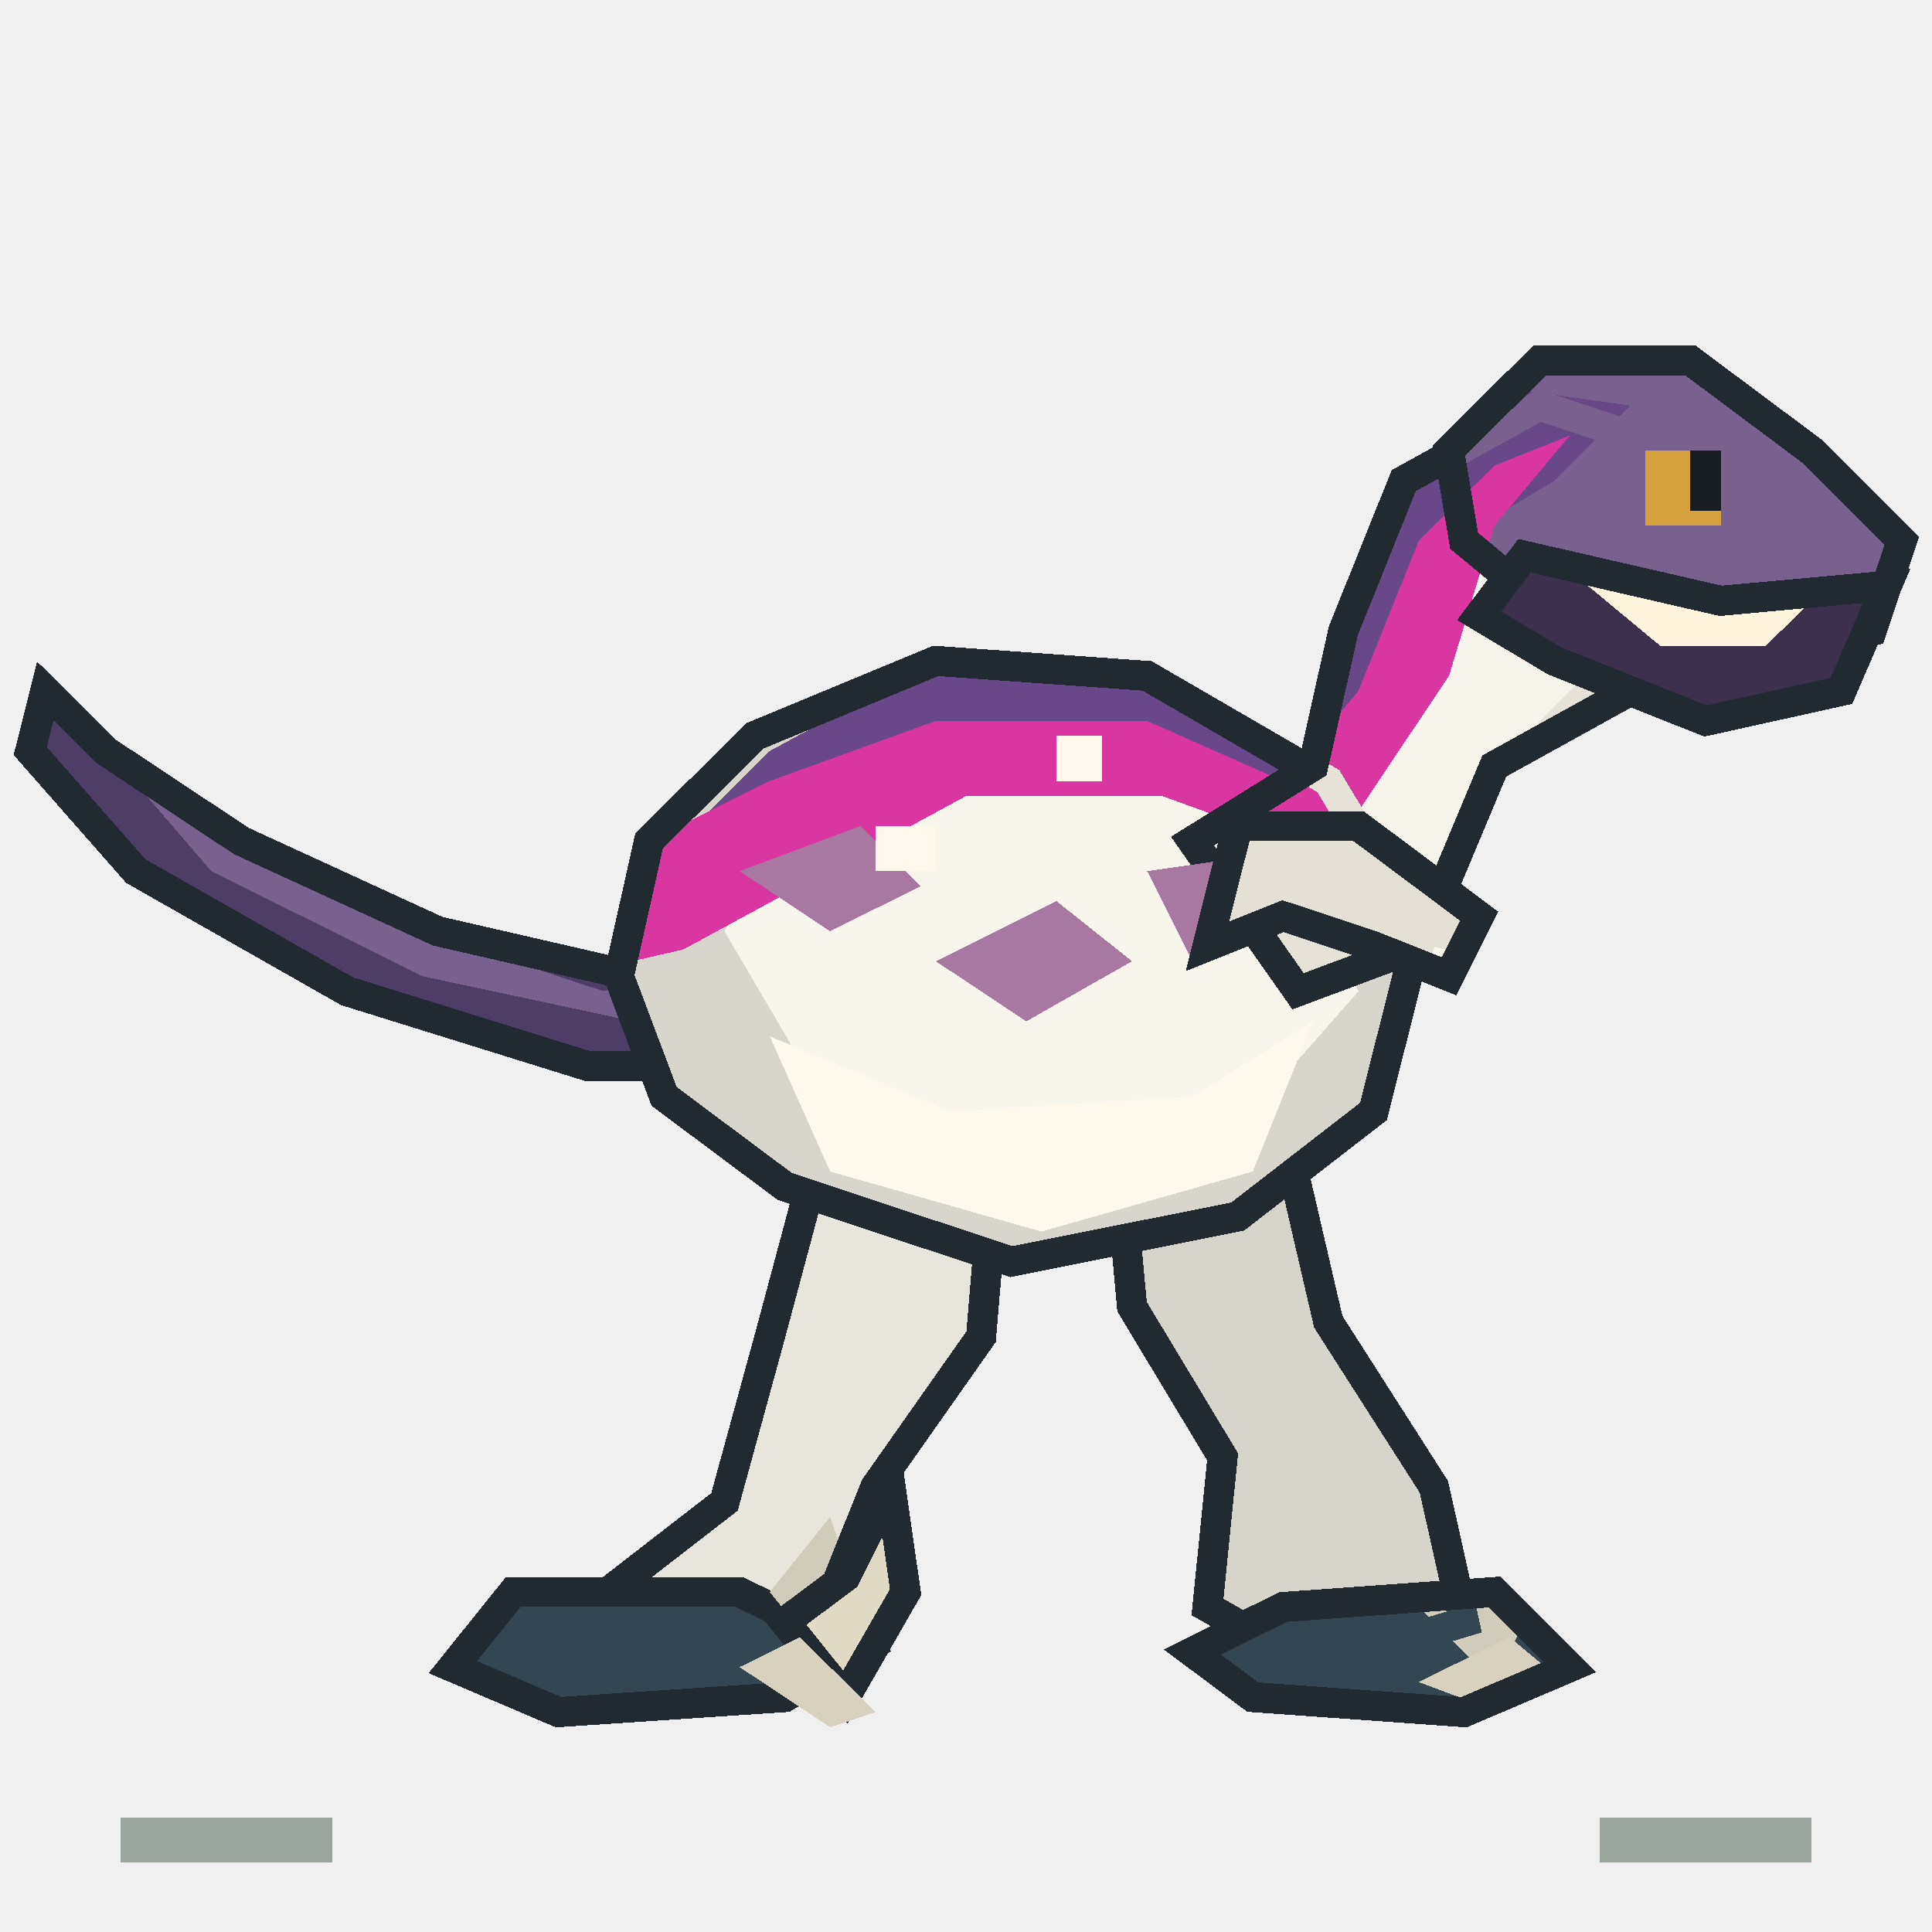
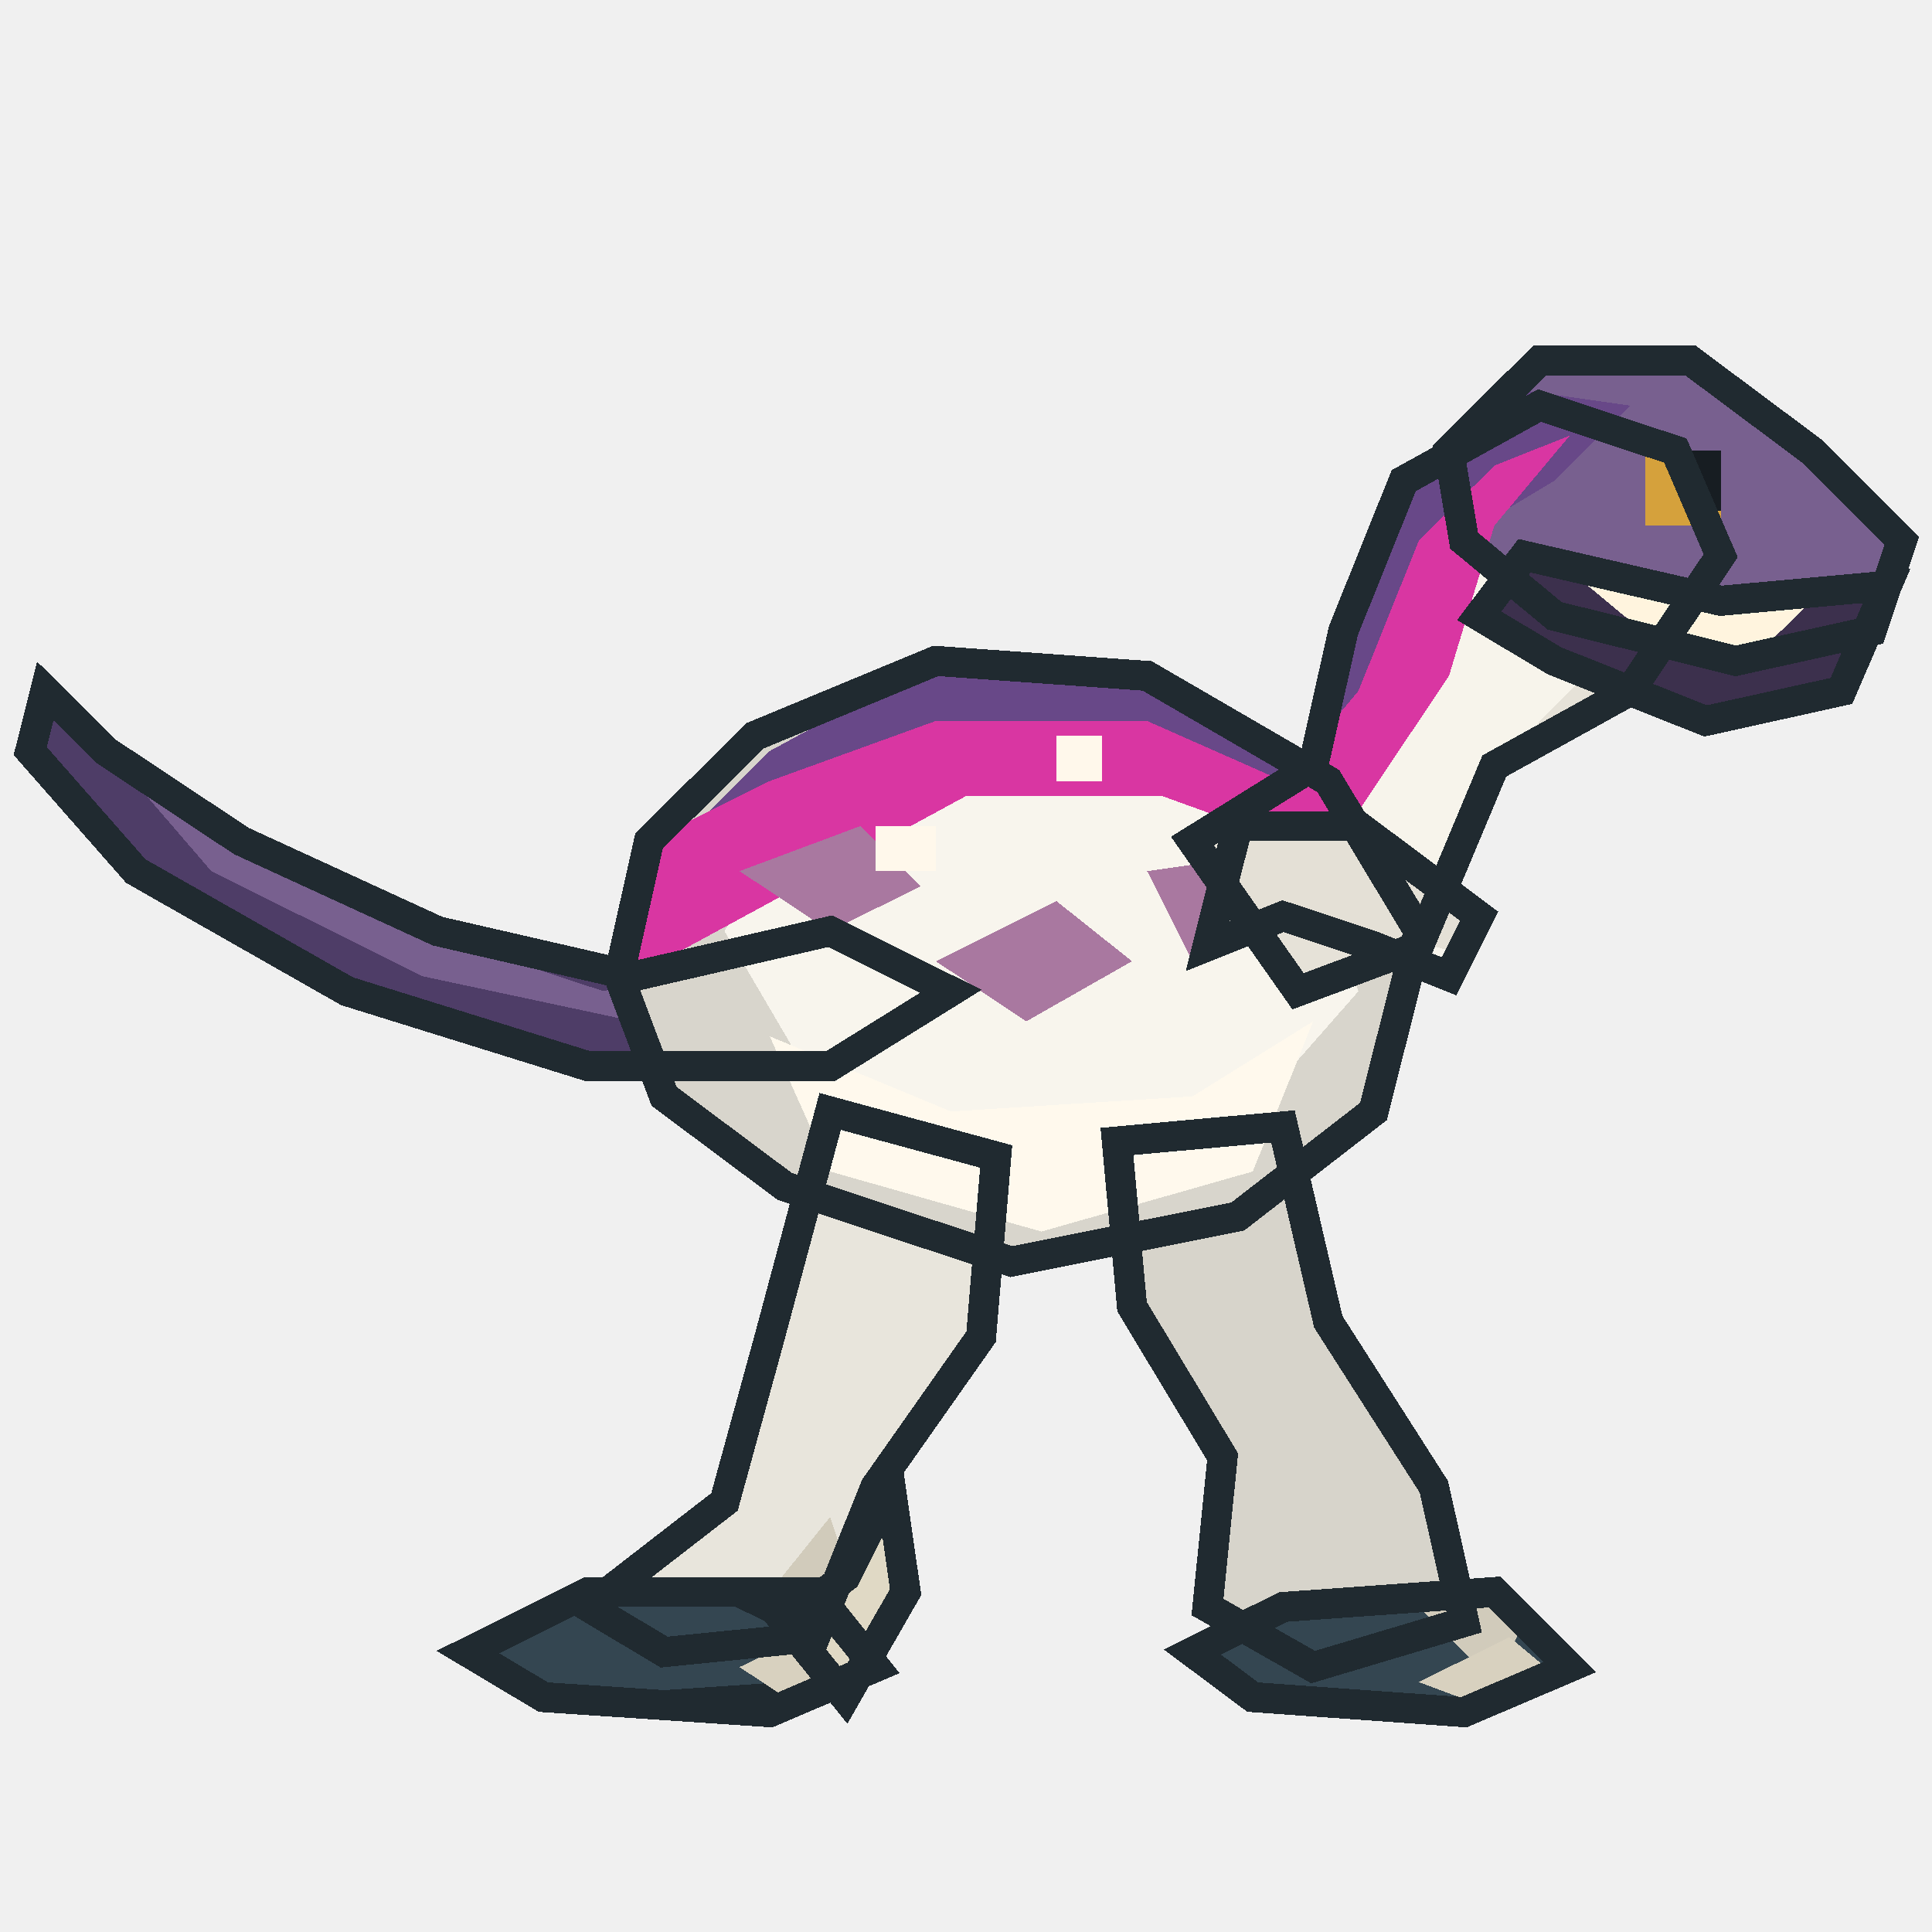
- <svg xmlns="http://www.w3.org/2000/svg" data-feet-orientation="forward" viewBox="0 0 128 128" shape-rendering="crispEdges" role="img" aria-label="Violeta" data-character="Violeta" data-species="Velociraptor" data-age="adult" data-sex="female" data-lineage="Rosa" data-hide="white" data-back="purple" data-dorsal-stripe="magenta" data-eye="gold-ochre" data-origin="Jurassic World" data-pose="recover">
-   <g data-pose-transform="recover" transform="translate(0 1) scale(1 .995)">
-     <g>
-       <g stroke="#202a30" stroke-width="2" stroke-linejoin="miter">
-         <defs>
-           <mask id="dino-ink-mask-1" maskUnits="userSpaceOnUse" x="0" y="0" width="128" height="128" style="mask-type:luminance">
-             <g fill="#ffffff" stroke="none">
-               <polygon points="55,73 66,76 65,88 58,98 54,108 44,109 39,106 48,99 51,88" fill="#ffffff" stroke="none" />
-               <polygon points="74,75 85,74 88,87 95,98 97,107 87,110 80,106 81,96 75,86" fill="#ffffff" stroke="none" />
-               <polygon points="85,106 99,105 104,110 97,113 83,112 79,109" fill="#ffffff" stroke="none" />
-               <polygon points="52,107 56,104 59,98 60,105 56,112" fill="#ffffff" stroke="none" />
-               <polygon points="55,61 42,64 29,61 16,55 7,49 3,45 2,49 9,57 23,65 39,70 55,70 63,65" fill="#ffffff" stroke="none" />
-               <polygon points="41,64 43,55 50,48 62,43 76,44 88,51 94,61 91,73 82,80 67,83 52,78 44,72" fill="#ffffff" stroke="none" />
-               <polygon points="79,55 87,50 89,41 93,31 102,26 111,29 114,36 108,45 99,50 94,62 86,65" fill="#ffffff" stroke="none" />
-               <polygon points="96,29 102,23 112,23 120,29 126,35 124,41 115,43 103,40 97,35" fill="#ffffff" stroke="none" />
-               <polygon points="101,36 114,39 125,38 122,45 113,47 103,43 98,40" fill="#ffffff" stroke="none" />
-               <polygon points="82,54 90,54 98,60 96,64 91,62 85,60 80,62" fill="#ffffff" stroke="none" />
-             </g>
-             <polygon points="55,73 66,76 65,88 58,98 54,108 44,109 39,106 48,99 51,88" fill="none" stroke="#000000" stroke-width="2" stroke-linejoin="miter" />
-             <polygon points="74,75 85,74 88,87 95,98 97,107 87,110 80,106 81,96 75,86" fill="none" stroke="#000000" stroke-width="2" stroke-linejoin="miter" />
-             <polygon points="85,106 99,105 104,110 97,113 83,112 79,109" fill="none" stroke="#000000" stroke-width="2" stroke-linejoin="miter" />
-             <polygon points="52,107 56,104 59,98 60,105 56,112" fill="none" stroke="#000000" stroke-width="2" stroke-linejoin="miter" />
-             <polygon points="55,61 42,64 29,61 16,55 7,49 3,45 2,49 9,57 23,65 39,70 55,70 63,65" fill="none" stroke="#000000" stroke-width="2" stroke-linejoin="miter" />
-             <polygon points="41,64 43,55 50,48 62,43 76,44 88,51 94,61 91,73 82,80 67,83 52,78 44,72" fill="none" stroke="#000000" stroke-width="2" stroke-linejoin="miter" />
-             <polygon points="79,55 87,50 89,41 93,31 102,26 111,29 114,36 108,45 99,50 94,62 86,65" fill="none" stroke="#000000" stroke-width="2" stroke-linejoin="miter" />
-             <polygon points="96,29 102,23 112,23 120,29 126,35 124,41 115,43 103,40 97,35" fill="none" stroke="#000000" stroke-width="2" stroke-linejoin="miter" />
-             <polygon points="101,36 114,39 125,38 122,45 113,47 103,43 98,40" fill="none" stroke="#000000" stroke-width="2" stroke-linejoin="miter" />
-             <polygon points="82,54 90,54 98,60 96,64 91,62 85,60 80,62" fill="none" stroke="#000000" stroke-width="2" stroke-linejoin="miter" />
-           </mask>
-         </defs>
-         <polygon points="55,73 66,76 65,88 58,98 54,108 44,109 39,106 48,99 51,88" fill="#e8e5dc" />
-         <polygon points="74,75 85,74 88,87 95,98 97,107 87,110 80,106 81,96 75,86" fill="#d7d4cb" />
-         <polygon points="39,105 54,105 58,110 51,113 36,112 31,109" data-foot-facing="forward" transform="translate(88 0) scale(-1 1)" fill="#344651" />
-         <polygon points="85,106 99,105 104,110 97,113 83,112 79,109" data-foot-facing="forward" fill="#344651" />
-         <polygon points="51,105 55,100 57,106 55,110" fill="#d1cbbb" stroke="none" mask="url(#dino-ink-mask-1)" />
-         <polygon points="94,106 99,101 101,107 99,111" fill="#d1cbbb" stroke="none" mask="url(#dino-ink-mask-1)" />
-         <polygon points="52,107 56,104 59,98 60,105 56,112" fill="#e0d9c5" />
-         <polygon points="39,110 33,114 30,113 35,108" data-foot-facing="forward" transform="translate(88 0) scale(-1 1)" fill="#d8d1bf" stroke="none" />
-         <polygon points="94,111 102,114 106,113 100,108" data-foot-facing="forward" fill="#d8d1bf" stroke="none" mask="url(#dino-ink-mask-1)" />
+ <svg xmlns="http://www.w3.org/2000/svg" data-feet-orientation="forward" viewBox="0 0 128 128" shape-rendering="crispEdges" role="img" aria-label="Violeta" data-character="Violeta" data-species="Velociraptor" data-age="adult" data-sex="female" data-lineage="Rosa" data-hide="white" data-back="purple" data-dorsal-stripe="magenta" data-eye="gold-ochre" data-origin="Jurassic World" data-pose="recover" data-ink-boundary="masked">
+   <defs>
+     <mask id="sprite-silhouette" maskUnits="userSpaceOnUse" maskContentUnits="userSpaceOnUse" x="0" y="0" width="128" height="128" style="mask-type:luminance">
+       <g fill="#ffffff" stroke="#ffffff" stroke-width="2">
+         <g transform="translate(0 1) scale(1 .995)">
+           <polygon points="55,73 66,76 65,88 58,98 54,108 44,109 39,106 48,99 51,88" fill="#ffffff" stroke="#ffffff" stroke-width="2" />
+         </g>
+         <g transform="translate(0 1) scale(1 .995)">
+           <polygon points="74,75 85,74 88,87 95,98 97,107 87,110 80,106 81,96 75,86" fill="#ffffff" stroke="#ffffff" stroke-width="2" />
+         </g>
+         <g transform="translate(0 1) scale(1 .995)">
+           <g transform="translate(88 0) scale(-1 1)">
+             <polygon points="39,105 54,105 58,110 51,113 36,112 31,109" data-foot-facing="forward" transform="translate(88 0) scale(-1 1)" fill="#ffffff" stroke="#ffffff" stroke-width="2" />
+           </g>
+         </g>
+         <g transform="translate(0 1) scale(1 .995)">
+           <polygon points="85,106 99,105 104,110 97,113 83,112 79,109" data-foot-facing="forward" fill="#ffffff" stroke="#ffffff" stroke-width="2" />
+         </g>
+         <g transform="translate(0 1) scale(1 .995)">
+           <polygon points="52,107 56,104 59,98 60,105 56,112" fill="#ffffff" stroke="#ffffff" stroke-width="2" />
+         </g>
+         <g transform="translate(0 1) scale(1 .995)">
+           <polygon points="55,61 42,64 29,61 16,55 7,49 3,45 2,49 9,57 23,65 39,70 55,70 63,65" fill="#ffffff" stroke="#ffffff" stroke-width="2" />
+         </g>
+         <g transform="translate(0 1) scale(1 .995)">
+           <polygon points="41,64 43,55 50,48 62,43 76,44 88,51 94,61 91,73 82,80 67,83 52,78 44,72" fill="#ffffff" stroke="#ffffff" stroke-width="2" />
+         </g>
+         <g transform="translate(0 1) scale(1 .995)">
+           <polygon points="79,55 87,50 89,41 93,31 102,26 111,29 114,36 108,45 99,50 94,62 86,65" fill="#ffffff" stroke="#ffffff" stroke-width="2" />
+         </g>
+         <g transform="translate(0 1) scale(1 .995)">
+           <polygon points="96,29 102,23 112,23 120,29 126,35 124,41 115,43 103,40 97,35" fill="#ffffff" stroke="#ffffff" stroke-width="2" />
+         </g>
+         <g transform="translate(0 1) scale(1 .995)">
+           <polygon points="101,36 114,39 125,38 122,45 113,47 103,43 98,40" fill="#ffffff" stroke="#ffffff" stroke-width="2" />
+         </g>
+         <g transform="translate(0 1) scale(1 .995)">
+           <polygon points="82,54 90,54 98,60 96,64 91,62 85,60 80,62" fill="#ffffff" stroke="#ffffff" stroke-width="2" />
+         </g>
      </g>
-       <g stroke="#202a30" stroke-width="2" stroke-linejoin="miter">
-         <defs>
-           <mask id="dino-ink-mask-2" maskUnits="userSpaceOnUse" x="0" y="0" width="128" height="128" style="mask-type:luminance">
-             <g fill="#ffffff" stroke="none">
-               <polygon points="55,73 66,76 65,88 58,98 54,108 44,109 39,106 48,99 51,88" fill="#ffffff" stroke="none" />
-               <polygon points="74,75 85,74 88,87 95,98 97,107 87,110 80,106 81,96 75,86" fill="#ffffff" stroke="none" />
-               <polygon points="85,106 99,105 104,110 97,113 83,112 79,109" fill="#ffffff" stroke="none" />
-               <polygon points="52,107 56,104 59,98 60,105 56,112" fill="#ffffff" stroke="none" />
-               <polygon points="55,61 42,64 29,61 16,55 7,49 3,45 2,49 9,57 23,65 39,70 55,70 63,65" fill="#ffffff" stroke="none" />
-               <polygon points="41,64 43,55 50,48 62,43 76,44 88,51 94,61 91,73 82,80 67,83 52,78 44,72" fill="#ffffff" stroke="none" />
-               <polygon points="79,55 87,50 89,41 93,31 102,26 111,29 114,36 108,45 99,50 94,62 86,65" fill="#ffffff" stroke="none" />
-               <polygon points="96,29 102,23 112,23 120,29 126,35 124,41 115,43 103,40 97,35" fill="#ffffff" stroke="none" />
-               <polygon points="101,36 114,39 125,38 122,45 113,47 103,43 98,40" fill="#ffffff" stroke="none" />
-               <polygon points="82,54 90,54 98,60 96,64 91,62 85,60 80,62" fill="#ffffff" stroke="none" />
-             </g>
-             <polygon points="55,73 66,76 65,88 58,98 54,108 44,109 39,106 48,99 51,88" fill="none" stroke="#000000" stroke-width="2" stroke-linejoin="miter" />
-             <polygon points="74,75 85,74 88,87 95,98 97,107 87,110 80,106 81,96 75,86" fill="none" stroke="#000000" stroke-width="2" stroke-linejoin="miter" />
-             <polygon points="85,106 99,105 104,110 97,113 83,112 79,109" fill="none" stroke="#000000" stroke-width="2" stroke-linejoin="miter" />
-             <polygon points="52,107 56,104 59,98 60,105 56,112" fill="none" stroke="#000000" stroke-width="2" stroke-linejoin="miter" />
-             <polygon points="55,61 42,64 29,61 16,55 7,49 3,45 2,49 9,57 23,65 39,70 55,70 63,65" fill="none" stroke="#000000" stroke-width="2" stroke-linejoin="miter" />
-             <polygon points="41,64 43,55 50,48 62,43 76,44 88,51 94,61 91,73 82,80 67,83 52,78 44,72" fill="none" stroke="#000000" stroke-width="2" stroke-linejoin="miter" />
-             <polygon points="79,55 87,50 89,41 93,31 102,26 111,29 114,36 108,45 99,50 94,62 86,65" fill="none" stroke="#000000" stroke-width="2" stroke-linejoin="miter" />
-             <polygon points="96,29 102,23 112,23 120,29 126,35 124,41 115,43 103,40 97,35" fill="none" stroke="#000000" stroke-width="2" stroke-linejoin="miter" />
-             <polygon points="101,36 114,39 125,38 122,45 113,47 103,43 98,40" fill="none" stroke="#000000" stroke-width="2" stroke-linejoin="miter" />
-             <polygon points="82,54 90,54 98,60 96,64 91,62 85,60 80,62" fill="none" stroke="#000000" stroke-width="2" stroke-linejoin="miter" />
-           </mask>
-           <mask id="dino-ink-mask-3" maskUnits="userSpaceOnUse" x="0" y="0" width="128" height="128" style="mask-type:luminance">
-             <g fill="#ffffff" stroke="none">
-               <polygon points="41,64 43,55 50,48 62,43 76,44 88,51 94,61 91,73 82,80 67,83 52,78 44,72" fill="#ffffff" stroke="none" />
-             </g>
-             <polygon points="41,64 43,55 50,48 62,43 76,44 88,51 94,61 91,73 82,80 67,83 52,78 44,72" fill="none" stroke="#000000" stroke-width="2" stroke-linejoin="miter" />
-           </mask>
-           <mask id="dino-ink-mask-4" maskUnits="userSpaceOnUse" x="0" y="0" width="128" height="128" style="mask-type:luminance">
-             <g fill="#ffffff" stroke="none">
-               <polygon points="101,36 114,39 125,38 122,45 113,47 103,43 98,40" fill="#ffffff" stroke="none" />
-             </g>
-             <polygon points="101,36 114,39 125,38 122,45 113,47 103,43 98,40" fill="none" stroke="#000000" stroke-width="2" stroke-linejoin="miter" />
-           </mask>
-           <mask id="dino-ink-mask-5" maskUnits="userSpaceOnUse" x="0" y="0" width="128" height="128" style="mask-type:luminance">
-             <g fill="#ffffff" stroke="none">
-               <polygon points="96,29 102,23 112,23 120,29 126,35 124,41 115,43 103,40 97,35" fill="#ffffff" stroke="none" />
-             </g>
-             <polygon points="96,29 102,23 112,23 120,29 126,35 124,41 115,43 103,40 97,35" fill="none" stroke="#000000" stroke-width="2" stroke-linejoin="miter" />
-           </mask>
-         </defs>
-         <polygon points="55,61 42,64 29,61 16,55 7,49 3,45 2,49 9,57 23,65 39,70 55,70 63,65" fill="#4e3d67" />
-         <polygon points="53,61 40,65 28,61 16,55 8,50 14,57 28,64 42,67 55,66" fill="#78608f" stroke="none" mask="url(#dino-ink-mask-2)" />
-         <polygon points="41,64 43,55 50,48 62,43 76,44 88,51 94,61 91,73 82,80 67,83 52,78 44,72" fill="#d8d5cc" />
-         <polygon points="48,61 53,52 65,48 78,49 87,56 90,65 83,73 69,77 55,73" fill="#f8f5ed" stroke="none" mask="url(#dino-ink-mask-3)" />
-         <polygon points="51,68 63,73 79,72 87,67 83,77 69,81 55,77" fill="#fff9ed" stroke="none" mask="url(#dino-ink-mask-3)" />
-         <polygon points="79,55 87,50 89,41 93,31 102,26 111,29 114,36 108,45 99,50 94,62 86,65" fill="#e6e2d8" />
-         <polygon points="88,48 93,36 101,30 109,32 109,40 102,47 96,57 90,58" fill="#f7f4eb" stroke="none" mask="url(#dino-ink-mask-2)" />
-         <polygon points="96,29 102,23 112,23 120,29 126,35 124,41 115,43 103,40 97,35" fill="#78608f" />
-         <polygon points="101,36 114,39 125,38 122,45 113,47 103,43 98,40" fill="#3c304d" />
-         <polygon points="104,37 112,39 120,39 117,42 110,42" fill="#fff4de" stroke="none" mask="url(#dino-ink-mask-4)" />
-         <polygon points="7,47 19,52 32,56 44,56 51,49 62,43 76,43 86,47 91,38 94,29 101,25 108,26 103,31 98,34 94,45 88,54 78,49 64,48 54,54 45,62 31,61 17,55" fill="#684888" stroke="none" mask="url(#dino-ink-mask-2)" />
-         <polygon points="13,49 28,55 41,56 51,51 62,47 76,47 85,51 90,45 94,35 99,30 104,28 99,34 96,44 88,56 77,52 64,52 53,58 42,64 28,60" fill="#d936a2" stroke="none" mask="url(#dino-ink-mask-2)" />
-         <polygon points="49,57 57,54 61,58 55,61" fill="#a978a0" stroke="none" mask="url(#dino-ink-mask-3)" />
-         <polygon points="62,63 70,59 75,63 68,67" fill="#a978a0" stroke="none" mask="url(#dino-ink-mask-3)" />
-         <polygon points="76,57 83,56 86,60 79,63" fill="#a978a0" stroke="none" mask="url(#dino-ink-mask-3)" />
-         <polygon points="82,54 90,54 98,60 96,64 91,62 85,60 80,62" fill="#e4e0d6" />
-         <polygon points="95,62 102,64 105,68 102,69 98,66 93,67" fill="#f8f5ed" stroke="none" mask="url(#dino-ink-mask-2)" />
-         <polygon points="96,64 104,65 108,68 104,69 99,67" fill="#d8d5cc" stroke="none" mask="url(#dino-ink-mask-2)" />
-         <polygon points="100,66 107,67 110,70 106,70 102,69" fill="#fff6e6" stroke="none" mask="url(#dino-ink-mask-2)" />
-         <rect x="109" y="29" width="5" height="5" fill="#d5a13c" stroke="none" mask="url(#dino-ink-mask-5)" />
-         <rect x="112" y="29" width="2" height="4" fill="#171d22" stroke="none" mask="url(#dino-ink-mask-5)" />
-         <rect x="58" y="54" width="4" height="3" fill="#fff8eb" stroke="none" mask="url(#dino-ink-mask-3)" />
-         <rect x="70" y="48" width="3" height="3" fill="#fff8eb" stroke="none" mask="url(#dino-ink-mask-3)" />
+     </mask>
+   </defs>
+   <g data-ink-boundary="art" mask="url(#sprite-silhouette)">
+     <g data-pose-transform="recover" transform="translate(0 1) scale(1 .995)">
+       <g>
+         <g stroke="#202a30" stroke-width="2" stroke-linejoin="miter">
+           <defs>
+             <mask id="dino-ink-mask-1" maskUnits="userSpaceOnUse" x="0" y="0" width="128" height="128" style="mask-type:luminance">
+               <g fill="#ffffff" stroke="none">
+                 <polygon points="55,73 66,76 65,88 58,98 54,108 44,109 39,106 48,99 51,88" fill="#ffffff" stroke="none" />
+                 <polygon points="74,75 85,74 88,87 95,98 97,107 87,110 80,106 81,96 75,86" fill="#ffffff" stroke="none" />
+                 <polygon points="85,106 99,105 104,110 97,113 83,112 79,109" fill="#ffffff" stroke="none" />
+                 <polygon points="52,107 56,104 59,98 60,105 56,112" fill="#ffffff" stroke="none" />
+                 <polygon points="55,61 42,64 29,61 16,55 7,49 3,45 2,49 9,57 23,65 39,70 55,70 63,65" fill="#ffffff" stroke="none" />
+                 <polygon points="41,64 43,55 50,48 62,43 76,44 88,51 94,61 91,73 82,80 67,83 52,78 44,72" fill="#ffffff" stroke="none" />
+                 <polygon points="79,55 87,50 89,41 93,31 102,26 111,29 114,36 108,45 99,50 94,62 86,65" fill="#ffffff" stroke="none" />
+                 <polygon points="96,29 102,23 112,23 120,29 126,35 124,41 115,43 103,40 97,35" fill="#ffffff" stroke="none" />
+                 <polygon points="101,36 114,39 125,38 122,45 113,47 103,43 98,40" fill="#ffffff" stroke="none" />
+                 <polygon points="82,54 90,54 98,60 96,64 91,62 85,60 80,62" fill="#ffffff" stroke="none" />
+               </g>
+               <polygon points="55,73 66,76 65,88 58,98 54,108 44,109 39,106 48,99 51,88" fill="none" stroke="#000000" stroke-width="2" stroke-linejoin="miter" />
+               <polygon points="74,75 85,74 88,87 95,98 97,107 87,110 80,106 81,96 75,86" fill="none" stroke="#000000" stroke-width="2" stroke-linejoin="miter" />
+               <polygon points="85,106 99,105 104,110 97,113 83,112 79,109" fill="none" stroke="#000000" stroke-width="2" stroke-linejoin="miter" />
+               <polygon points="52,107 56,104 59,98 60,105 56,112" fill="none" stroke="#000000" stroke-width="2" stroke-linejoin="miter" />
+               <polygon points="55,61 42,64 29,61 16,55 7,49 3,45 2,49 9,57 23,65 39,70 55,70 63,65" fill="none" stroke="#000000" stroke-width="2" stroke-linejoin="miter" />
+               <polygon points="41,64 43,55 50,48 62,43 76,44 88,51 94,61 91,73 82,80 67,83 52,78 44,72" fill="none" stroke="#000000" stroke-width="2" stroke-linejoin="miter" />
+               <polygon points="79,55 87,50 89,41 93,31 102,26 111,29 114,36 108,45 99,50 94,62 86,65" fill="none" stroke="#000000" stroke-width="2" stroke-linejoin="miter" />
+               <polygon points="96,29 102,23 112,23 120,29 126,35 124,41 115,43 103,40 97,35" fill="none" stroke="#000000" stroke-width="2" stroke-linejoin="miter" />
+               <polygon points="101,36 114,39 125,38 122,45 113,47 103,43 98,40" fill="none" stroke="#000000" stroke-width="2" stroke-linejoin="miter" />
+               <polygon points="82,54 90,54 98,60 96,64 91,62 85,60 80,62" fill="none" stroke="#000000" stroke-width="2" stroke-linejoin="miter" />
+             </mask>
+           </defs>
+           <polygon points="55,73 66,76 65,88 58,98 54,108 44,109 39,106 48,99 51,88" fill="#e8e5dc" />
+           <polygon points="74,75 85,74 88,87 95,98 97,107 87,110 80,106 81,96 75,86" fill="#d7d4cb" />
+           <polygon points="39,105 54,105 58,110 51,113 36,112 31,109" data-foot-facing="forward" transform="translate(88 0) scale(-1 1)" fill="#344651" />
+           <polygon points="85,106 99,105 104,110 97,113 83,112 79,109" data-foot-facing="forward" fill="#344651" />
+           <polygon points="51,105 55,100 57,106 55,110" fill="#d1cbbb" stroke="none" mask="url(#dino-ink-mask-1)" />
+           <polygon points="94,106 99,101 101,107 99,111" fill="#d1cbbb" stroke="none" mask="url(#dino-ink-mask-1)" />
+           <polygon points="52,107 56,104 59,98 60,105 56,112" fill="#e0d9c5" />
+           <polygon points="39,110 33,114 30,113 35,108" data-foot-facing="forward" transform="translate(88 0) scale(-1 1)" fill="#d8d1bf" stroke="none" />
+           <polygon points="94,111 102,114 106,113 100,108" data-foot-facing="forward" fill="#d8d1bf" stroke="none" mask="url(#dino-ink-mask-1)" />
+         </g>
+         <g stroke="#202a30" stroke-width="2" stroke-linejoin="miter">
+           <defs>
+             <mask id="dino-ink-mask-2" maskUnits="userSpaceOnUse" x="0" y="0" width="128" height="128" style="mask-type:luminance">
+               <g fill="#ffffff" stroke="none">
+                 <polygon points="55,73 66,76 65,88 58,98 54,108 44,109 39,106 48,99 51,88" fill="#ffffff" stroke="none" />
+                 <polygon points="74,75 85,74 88,87 95,98 97,107 87,110 80,106 81,96 75,86" fill="#ffffff" stroke="none" />
+                 <polygon points="85,106 99,105 104,110 97,113 83,112 79,109" fill="#ffffff" stroke="none" />
+                 <polygon points="52,107 56,104 59,98 60,105 56,112" fill="#ffffff" stroke="none" />
+                 <polygon points="55,61 42,64 29,61 16,55 7,49 3,45 2,49 9,57 23,65 39,70 55,70 63,65" fill="#ffffff" stroke="none" />
+                 <polygon points="41,64 43,55 50,48 62,43 76,44 88,51 94,61 91,73 82,80 67,83 52,78 44,72" fill="#ffffff" stroke="none" />
+                 <polygon points="79,55 87,50 89,41 93,31 102,26 111,29 114,36 108,45 99,50 94,62 86,65" fill="#ffffff" stroke="none" />
+                 <polygon points="96,29 102,23 112,23 120,29 126,35 124,41 115,43 103,40 97,35" fill="#ffffff" stroke="none" />
+                 <polygon points="101,36 114,39 125,38 122,45 113,47 103,43 98,40" fill="#ffffff" stroke="none" />
+                 <polygon points="82,54 90,54 98,60 96,64 91,62 85,60 80,62" fill="#ffffff" stroke="none" />
+               </g>
+               <polygon points="55,73 66,76 65,88 58,98 54,108 44,109 39,106 48,99 51,88" fill="none" stroke="#000000" stroke-width="2" stroke-linejoin="miter" />
+               <polygon points="74,75 85,74 88,87 95,98 97,107 87,110 80,106 81,96 75,86" fill="none" stroke="#000000" stroke-width="2" stroke-linejoin="miter" />
+               <polygon points="85,106 99,105 104,110 97,113 83,112 79,109" fill="none" stroke="#000000" stroke-width="2" stroke-linejoin="miter" />
+               <polygon points="52,107 56,104 59,98 60,105 56,112" fill="none" stroke="#000000" stroke-width="2" stroke-linejoin="miter" />
+               <polygon points="55,61 42,64 29,61 16,55 7,49 3,45 2,49 9,57 23,65 39,70 55,70 63,65" fill="none" stroke="#000000" stroke-width="2" stroke-linejoin="miter" />
+               <polygon points="41,64 43,55 50,48 62,43 76,44 88,51 94,61 91,73 82,80 67,83 52,78 44,72" fill="none" stroke="#000000" stroke-width="2" stroke-linejoin="miter" />
+               <polygon points="79,55 87,50 89,41 93,31 102,26 111,29 114,36 108,45 99,50 94,62 86,65" fill="none" stroke="#000000" stroke-width="2" stroke-linejoin="miter" />
+               <polygon points="96,29 102,23 112,23 120,29 126,35 124,41 115,43 103,40 97,35" fill="none" stroke="#000000" stroke-width="2" stroke-linejoin="miter" />
+               <polygon points="101,36 114,39 125,38 122,45 113,47 103,43 98,40" fill="none" stroke="#000000" stroke-width="2" stroke-linejoin="miter" />
+               <polygon points="82,54 90,54 98,60 96,64 91,62 85,60 80,62" fill="none" stroke="#000000" stroke-width="2" stroke-linejoin="miter" />
+             </mask>
+             <mask id="dino-ink-mask-3" maskUnits="userSpaceOnUse" x="0" y="0" width="128" height="128" style="mask-type:luminance">
+               <g fill="#ffffff" stroke="none">
+                 <polygon points="41,64 43,55 50,48 62,43 76,44 88,51 94,61 91,73 82,80 67,83 52,78 44,72" fill="#ffffff" stroke="none" />
+               </g>
+               <polygon points="41,64 43,55 50,48 62,43 76,44 88,51 94,61 91,73 82,80 67,83 52,78 44,72" fill="none" stroke="#000000" stroke-width="2" stroke-linejoin="miter" />
+             </mask>
+             <mask id="dino-ink-mask-4" maskUnits="userSpaceOnUse" x="0" y="0" width="128" height="128" style="mask-type:luminance">
+               <g fill="#ffffff" stroke="none">
+                 <polygon points="101,36 114,39 125,38 122,45 113,47 103,43 98,40" fill="#ffffff" stroke="none" />
+               </g>
+               <polygon points="101,36 114,39 125,38 122,45 113,47 103,43 98,40" fill="none" stroke="#000000" stroke-width="2" stroke-linejoin="miter" />
+             </mask>
+             <mask id="dino-ink-mask-5" maskUnits="userSpaceOnUse" x="0" y="0" width="128" height="128" style="mask-type:luminance">
+               <g fill="#ffffff" stroke="none">
+                 <polygon points="96,29 102,23 112,23 120,29 126,35 124,41 115,43 103,40 97,35" fill="#ffffff" stroke="none" />
+               </g>
+               <polygon points="96,29 102,23 112,23 120,29 126,35 124,41 115,43 103,40 97,35" fill="none" stroke="#000000" stroke-width="2" stroke-linejoin="miter" />
+             </mask>
+           </defs>
+           <polygon points="55,61 42,64 29,61 16,55 7,49 3,45 2,49 9,57 23,65 39,70 55,70 63,65" fill="#4e3d67" />
+           <polygon points="53,61 40,65 28,61 16,55 8,50 14,57 28,64 42,67 55,66" fill="#78608f" stroke="none" mask="url(#dino-ink-mask-2)" />
+           <polygon points="41,64 43,55 50,48 62,43 76,44 88,51 94,61 91,73 82,80 67,83 52,78 44,72" fill="#d8d5cc" />
+           <polygon points="48,61 53,52 65,48 78,49 87,56 90,65 83,73 69,77 55,73" fill="#f8f5ed" stroke="none" mask="url(#dino-ink-mask-3)" />
+           <polygon points="51,68 63,73 79,72 87,67 83,77 69,81 55,77" fill="#fff9ed" stroke="none" mask="url(#dino-ink-mask-3)" />
+           <polygon points="79,55 87,50 89,41 93,31 102,26 111,29 114,36 108,45 99,50 94,62 86,65" fill="#e6e2d8" />
+           <polygon points="88,48 93,36 101,30 109,32 109,40 102,47 96,57 90,58" fill="#f7f4eb" stroke="none" mask="url(#dino-ink-mask-2)" />
+           <polygon points="96,29 102,23 112,23 120,29 126,35 124,41 115,43 103,40 97,35" fill="#78608f" />
+           <polygon points="101,36 114,39 125,38 122,45 113,47 103,43 98,40" fill="#3c304d" />
+           <polygon points="104,37 112,39 120,39 117,42 110,42" fill="#fff4de" stroke="none" mask="url(#dino-ink-mask-4)" />
+           <polygon points="7,47 19,52 32,56 44,56 51,49 62,43 76,43 86,47 91,38 94,29 101,25 108,26 103,31 98,34 94,45 88,54 78,49 64,48 54,54 45,62 31,61 17,55" fill="#684888" stroke="none" mask="url(#dino-ink-mask-2)" />
+           <polygon points="13,49 28,55 41,56 51,51 62,47 76,47 85,51 90,45 94,35 99,30 104,28 99,34 96,44 88,56 77,52 64,52 53,58 42,64 28,60" fill="#d936a2" stroke="none" mask="url(#dino-ink-mask-2)" />
+           <polygon points="49,57 57,54 61,58 55,61" fill="#a978a0" stroke="none" mask="url(#dino-ink-mask-3)" />
+           <polygon points="62,63 70,59 75,63 68,67" fill="#a978a0" stroke="none" mask="url(#dino-ink-mask-3)" />
+           <polygon points="76,57 83,56 86,60 79,63" fill="#a978a0" stroke="none" mask="url(#dino-ink-mask-3)" />
+           <polygon points="82,54 90,54 98,60 96,64 91,62 85,60 80,62" fill="#e4e0d6" />
+           <polygon points="95,62 102,64 105,68 102,69 98,66 93,67" fill="#f8f5ed" stroke="none" mask="url(#dino-ink-mask-2)" />
+           <polygon points="96,64 104,65 108,68 104,69 99,67" fill="#d8d5cc" stroke="none" mask="url(#dino-ink-mask-2)" />
+           <polygon points="100,66 107,67 110,70 106,70 102,69" fill="#fff6e6" stroke="none" mask="url(#dino-ink-mask-2)" />
+           <rect x="109" y="29" width="5" height="5" fill="#d5a13c" stroke="none" mask="url(#dino-ink-mask-5)" />
+           <rect x="112" y="29" width="2" height="4" fill="#171d22" stroke="none" mask="url(#dino-ink-mask-5)" />
+           <rect x="58" y="54" width="4" height="3" fill="#fff8eb" stroke="none" mask="url(#dino-ink-mask-3)" />
+           <rect x="70" y="48" width="3" height="3" fill="#fff8eb" stroke="none" mask="url(#dino-ink-mask-3)" />
+         </g>
+       </g>
+       <g data-motion-accent="recovery" shape-rendering="crispEdges">
+         <path d="M8 120h14v3H8zM106 120h14v3h-14z" fill="#9aa69d" />
      </g>
    </g>
-     <g data-motion-accent="recovery" shape-rendering="crispEdges">
-       <path d="M8 120h14v3H8zM106 120h14v3h-14z" fill="#9aa69d" />
+   </g>
+   <g data-ink-layer="final">
+     <g transform="translate(0 1) scale(1 .995)">
+       <polygon points="55,73 66,76 65,88 58,98 54,108 44,109 39,106 48,99 51,88" fill="none" stroke="#202a30" stroke-width="2" stroke-linejoin="miter" />
+     </g>
+     <g transform="translate(0 1) scale(1 .995)">
+       <polygon points="74,75 85,74 88,87 95,98 97,107 87,110 80,106 81,96 75,86" fill="none" stroke="#202a30" stroke-width="2" stroke-linejoin="miter" />
+     </g>
+     <g transform="translate(0 1) scale(1 .995)">
+       <g transform="translate(88 0) scale(-1 1)">
+         <polygon points="39,105 54,105 58,110 51,113 36,112 31,109" data-foot-facing="forward" transform="translate(88 0) scale(-1 1)" fill="none" stroke="#202a30" stroke-width="2" stroke-linejoin="miter" />
+       </g>
+     </g>
+     <g transform="translate(0 1) scale(1 .995)">
+       <polygon points="85,106 99,105 104,110 97,113 83,112 79,109" data-foot-facing="forward" fill="none" stroke="#202a30" stroke-width="2" stroke-linejoin="miter" />
+     </g>
+     <g transform="translate(0 1) scale(1 .995)">
+       <polygon points="52,107 56,104 59,98 60,105 56,112" fill="none" stroke="#202a30" stroke-width="2" stroke-linejoin="miter" />
+     </g>
+     <g transform="translate(0 1) scale(1 .995)">
+       <polygon points="55,61 42,64 29,61 16,55 7,49 3,45 2,49 9,57 23,65 39,70 55,70 63,65" fill="none" stroke="#202a30" stroke-width="2" stroke-linejoin="miter" />
+     </g>
+     <g transform="translate(0 1) scale(1 .995)">
+       <polygon points="41,64 43,55 50,48 62,43 76,44 88,51 94,61 91,73 82,80 67,83 52,78 44,72" fill="none" stroke="#202a30" stroke-width="2" stroke-linejoin="miter" />
+     </g>
+     <g transform="translate(0 1) scale(1 .995)">
+       <polygon points="79,55 87,50 89,41 93,31 102,26 111,29 114,36 108,45 99,50 94,62 86,65" fill="none" stroke="#202a30" stroke-width="2" stroke-linejoin="miter" />
+     </g>
+     <g transform="translate(0 1) scale(1 .995)">
+       <polygon points="96,29 102,23 112,23 120,29 126,35 124,41 115,43 103,40 97,35" fill="none" stroke="#202a30" stroke-width="2" stroke-linejoin="miter" />
+     </g>
+     <g transform="translate(0 1) scale(1 .995)">
+       <polygon points="101,36 114,39 125,38 122,45 113,47 103,43 98,40" fill="none" stroke="#202a30" stroke-width="2" stroke-linejoin="miter" />
+     </g>
+     <g transform="translate(0 1) scale(1 .995)">
+       <polygon points="82,54 90,54 98,60 96,64 91,62 85,60 80,62" fill="none" stroke="#202a30" stroke-width="2" stroke-linejoin="miter" />
    </g>
  </g>
</svg>
